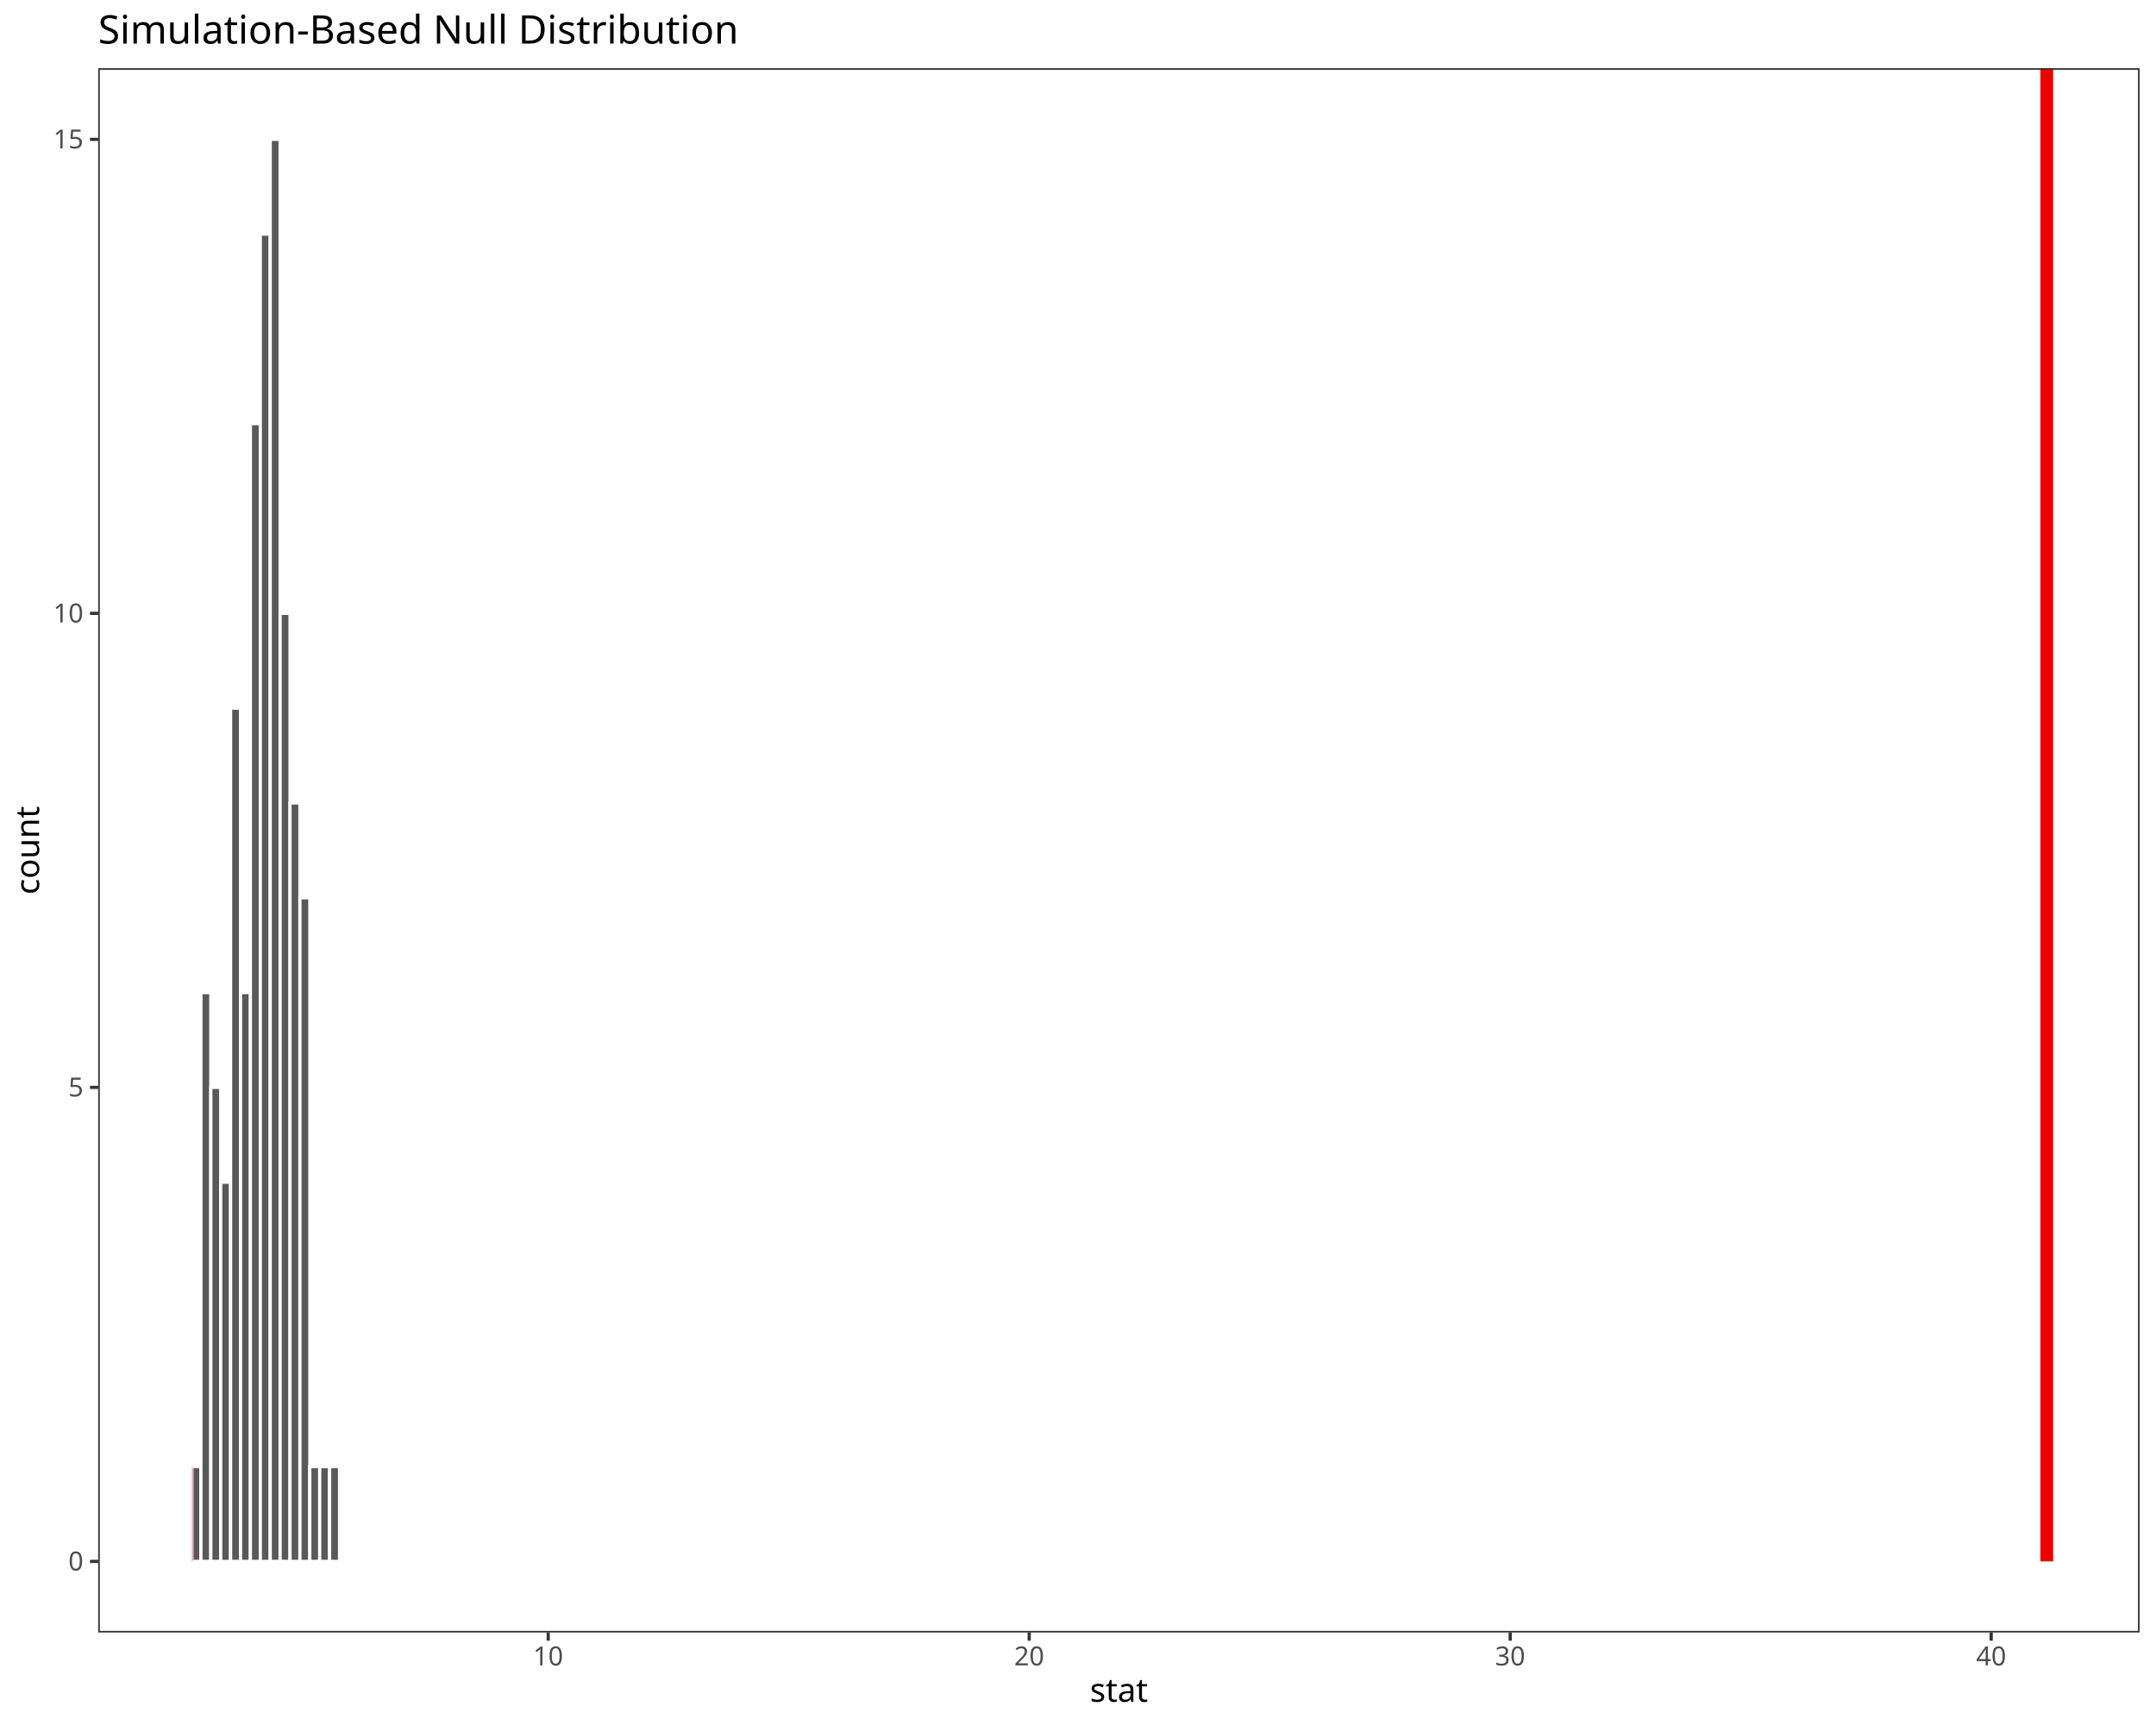
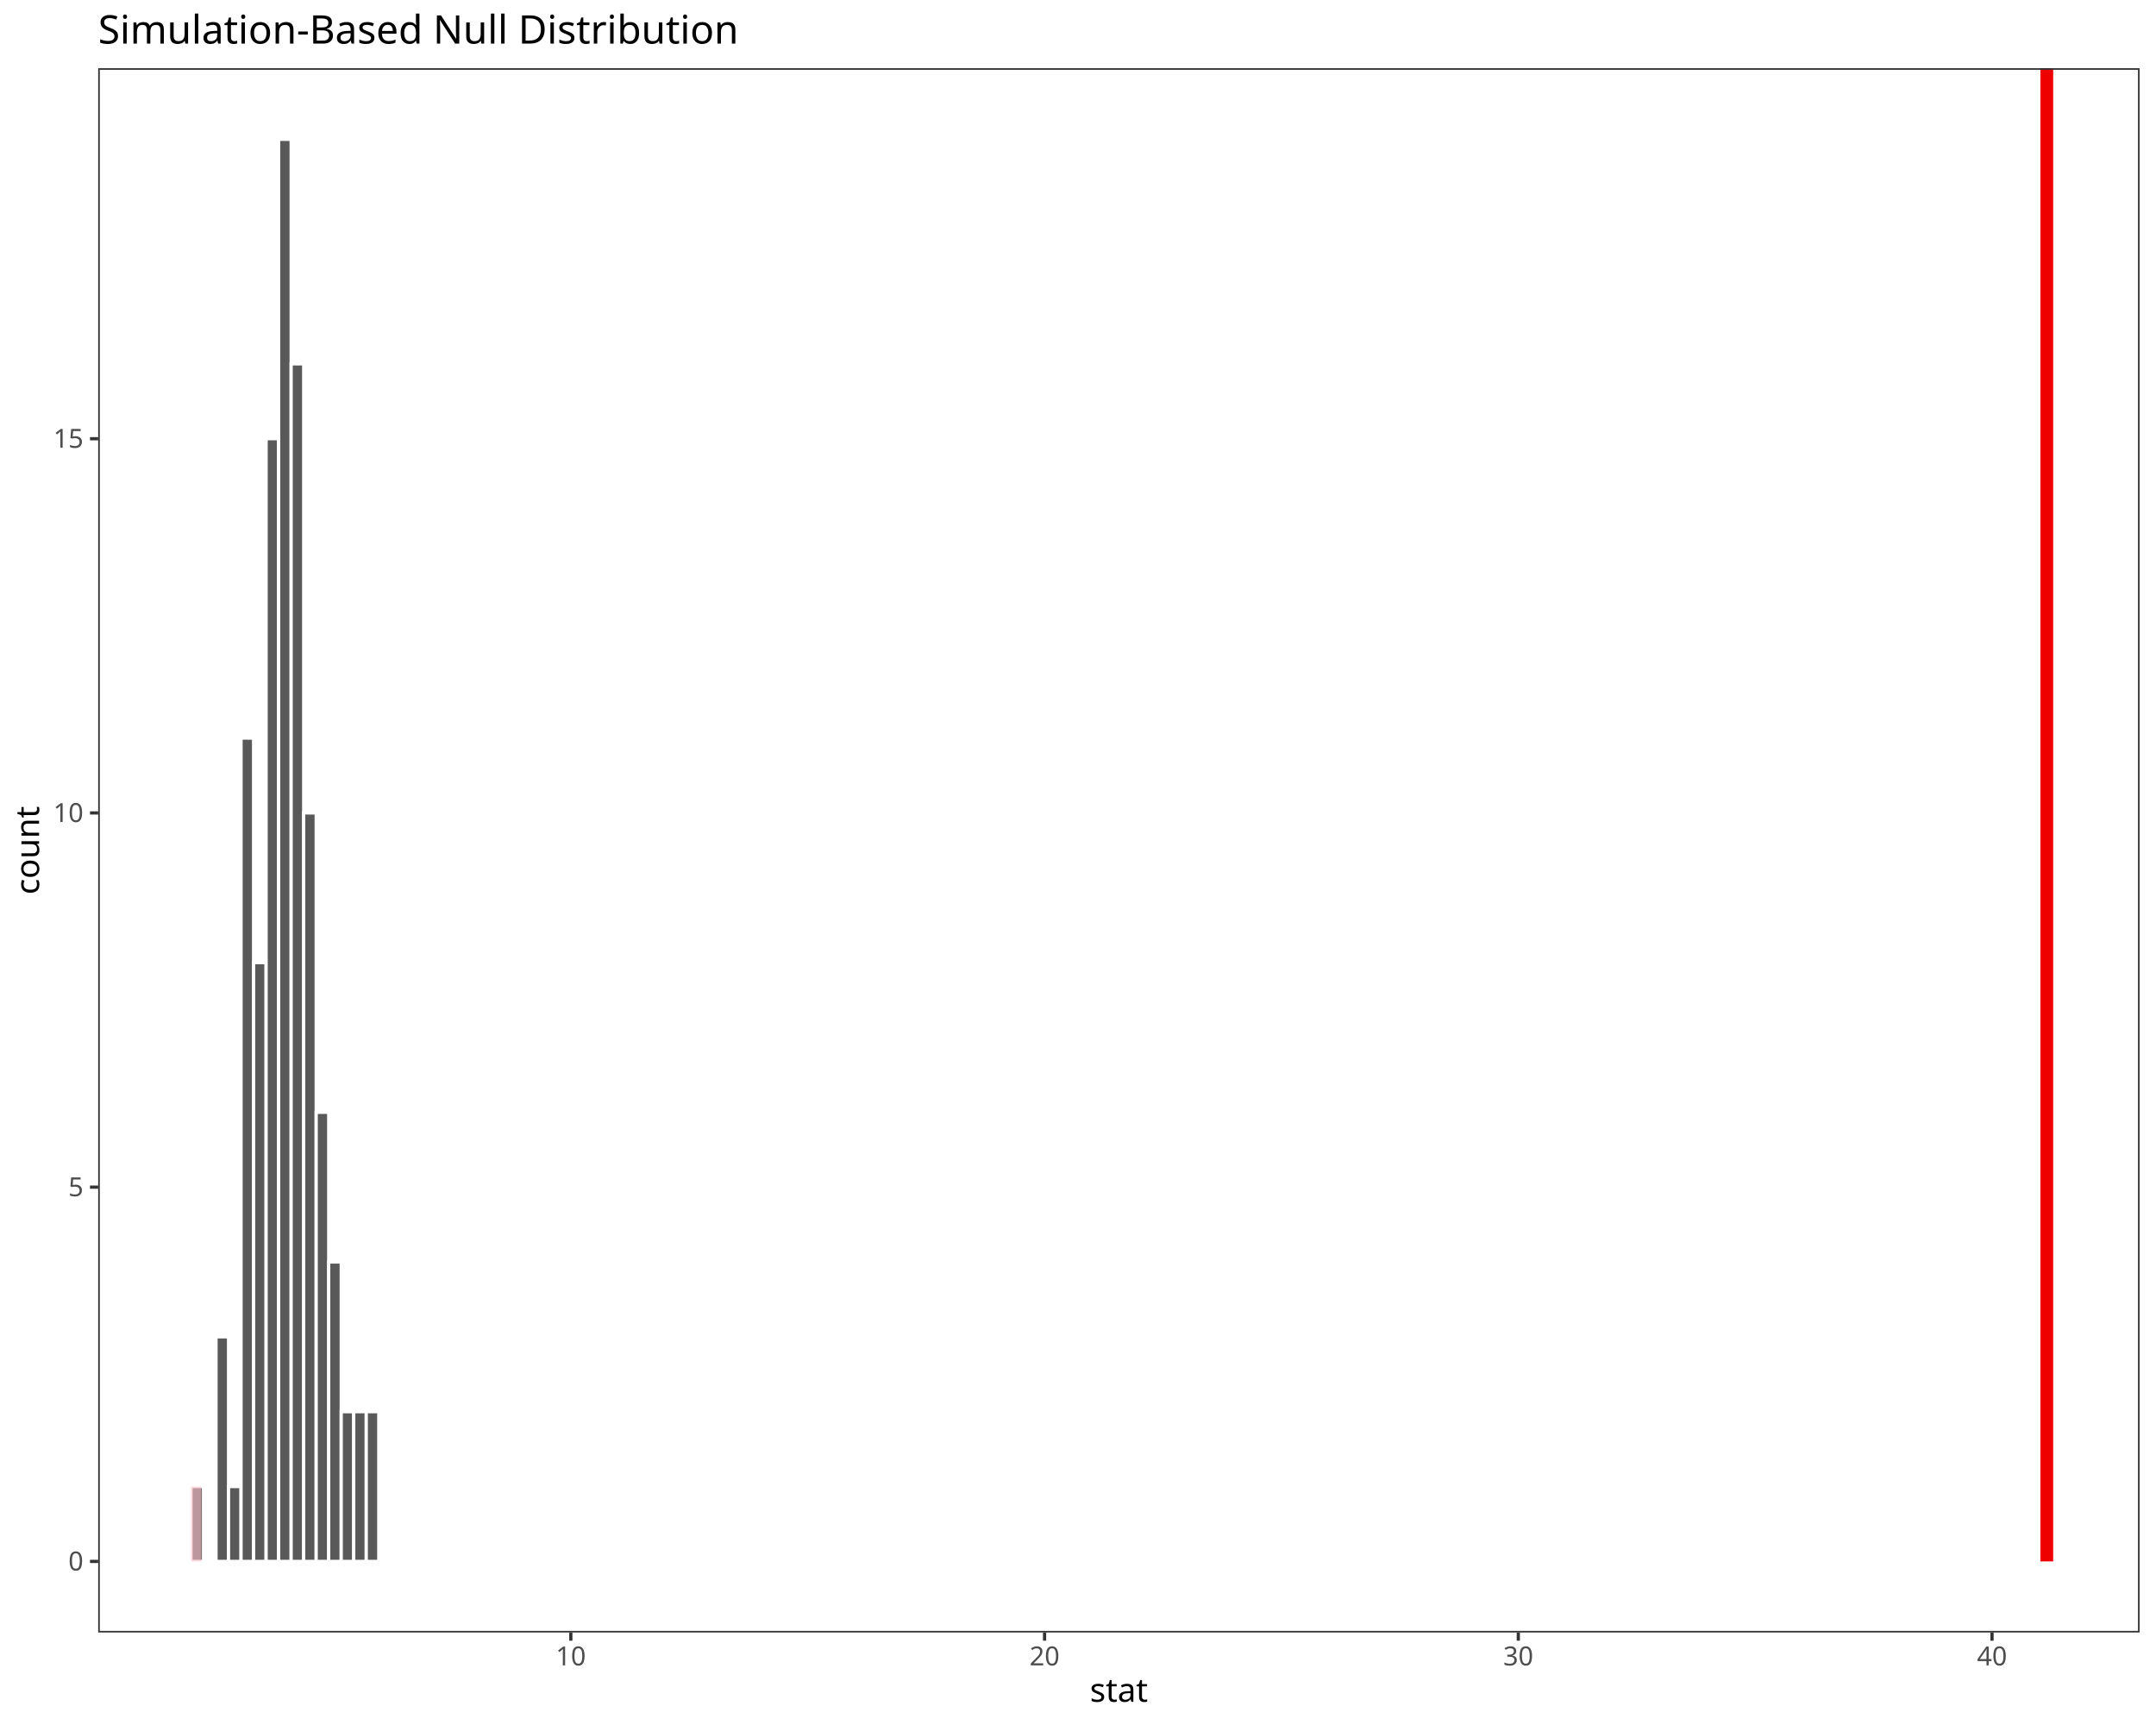
<svg xmlns="http://www.w3.org/2000/svg" class="svglite" data-engine-version="2.0" width="720.00pt" height="576.00pt" viewBox="0 0 720.00 576.00">
  <defs>
    <style type="text/css">
    .svglite line, .svglite polyline, .svglite polygon, .svglite path, .svglite rect, .svglite circle {
      fill: none;
      stroke: #000000;
      stroke-linecap: round;
      stroke-linejoin: round;
      stroke-miterlimit: 10.00;
    }
  </style>
  </defs>
  <rect width="100%" height="100%" style="stroke: none; fill: #FFFFFF;" />
  <defs>
    <clipPath id="cpMC4wMHw3MjAuMDB8MC4wMHw1NzYuMDA=">
      <rect x="0.00" y="0.00" width="720.00" height="576.00" />
    </clipPath>
  </defs>
  <g clip-path="url(#cpMC4wMHw3MjAuMDB8MC4wMHw1NzYuMDA=)">
    <rect x="0.00" y="0.00" width="720.00" height="576.00" style="stroke-width: 1.07; stroke: #FFFFFF; fill: #FFFFFF;" />
  </g>
  <defs>
    <clipPath id="cpMzIuNzl8NzE0LjUyfDIyLjc4fDU0NS4xMQ==">
      <rect x="32.79" y="22.78" width="681.73" height="522.33" />
    </clipPath>
  </defs>
  <g clip-path="url(#cpMzIuNzl8NzE0LjUyfDIyLjc4fDU0NS4xMQ==)">
    <rect x="32.79" y="22.78" width="681.73" height="522.33" style="stroke-width: 1.07; stroke: none; fill: #FFFFFF;" />
-     <rect x="63.78" y="489.71" width="3.31" height="31.66" style="stroke-width: 1.07; stroke: #FFFFFF; stroke-linecap: butt; stroke-linejoin: miter; fill: #595959;" />
-     <rect x="67.09" y="331.43" width="3.31" height="189.94" style="stroke-width: 1.07; stroke: #FFFFFF; stroke-linecap: butt; stroke-linejoin: miter; fill: #595959;" />
-     <rect x="70.40" y="363.09" width="3.31" height="158.28" style="stroke-width: 1.07; stroke: #FFFFFF; stroke-linecap: butt; stroke-linejoin: miter; fill: #595959;" />
-     <rect x="73.70" y="394.75" width="3.31" height="126.63" style="stroke-width: 1.07; stroke: #FFFFFF; stroke-linecap: butt; stroke-linejoin: miter; fill: #595959;" />
-     <rect x="77.01" y="236.46" width="3.31" height="284.91" style="stroke-width: 1.07; stroke: #FFFFFF; stroke-linecap: butt; stroke-linejoin: miter; fill: #595959;" />
-     <rect x="80.32" y="331.43" width="3.31" height="189.94" style="stroke-width: 1.07; stroke: #FFFFFF; stroke-linecap: butt; stroke-linejoin: miter; fill: #595959;" />
-     <rect x="83.62" y="141.49" width="3.31" height="379.88" style="stroke-width: 1.07; stroke: #FFFFFF; stroke-linecap: butt; stroke-linejoin: miter; fill: #595959;" />
-     <rect x="86.93" y="78.18" width="3.31" height="443.19" style="stroke-width: 1.07; stroke: #FFFFFF; stroke-linecap: butt; stroke-linejoin: miter; fill: #595959;" />
-     <rect x="90.24" y="46.53" width="3.31" height="474.84" style="stroke-width: 1.07; stroke: #FFFFFF; stroke-linecap: butt; stroke-linejoin: miter; fill: #595959;" />
-     <rect x="93.54" y="204.81" width="3.31" height="316.56" style="stroke-width: 1.07; stroke: #FFFFFF; stroke-linecap: butt; stroke-linejoin: miter; fill: #595959;" />
-     <rect x="96.85" y="268.12" width="3.31" height="253.25" style="stroke-width: 1.07; stroke: #FFFFFF; stroke-linecap: butt; stroke-linejoin: miter; fill: #595959;" />
-     <rect x="100.16" y="299.78" width="3.31" height="221.59" style="stroke-width: 1.07; stroke: #FFFFFF; stroke-linecap: butt; stroke-linejoin: miter; fill: #595959;" />
-     <rect x="103.46" y="489.71" width="3.31" height="31.66" style="stroke-width: 1.07; stroke: #FFFFFF; stroke-linecap: butt; stroke-linejoin: miter; fill: #595959;" />
-     <rect x="106.77" y="489.71" width="3.31" height="31.66" style="stroke-width: 1.07; stroke: #FFFFFF; stroke-linecap: butt; stroke-linejoin: miter; fill: #595959;" />
-     <rect x="110.08" y="489.71" width="3.31" height="31.66" style="stroke-width: 1.07; stroke: #FFFFFF; stroke-linecap: butt; stroke-linejoin: miter; fill: #595959;" />
-     <polygon points="63.78,489.71 63.78,489.71 64.76,489.71 64.76,489.71 64.76,521.37 64.76,521.37 64.76,521.37 63.78,521.37 63.78,521.37 63.78,521.37 " style="stroke-width: 0.00; stroke: none; stroke-linecap: butt; fill: #FFC0CB; fill-opacity: 0.60;" />
-     <polyline points="63.78,489.71 63.78,489.71 64.76,489.71 64.76,489.71 " style="stroke-width: 1.07; stroke: none; stroke-linecap: butt;" />
+     <rect x="63.78" y="496.38" width="4.18" height="24.99" style="stroke-width: 1.07; stroke: #FFFFFF; stroke-linecap: butt; stroke-linejoin: miter; fill: #595959;" />
+     <rect x="67.96" y="521.37" width="4.18" height="0.00" style="stroke-width: 1.07; stroke: #FFFFFF; stroke-linecap: butt; stroke-linejoin: miter; fill: #595959;" />
+     <rect x="72.14" y="446.39" width="4.18" height="74.98" style="stroke-width: 1.07; stroke: #FFFFFF; stroke-linecap: butt; stroke-linejoin: miter; fill: #595959;" />
+     <rect x="76.32" y="496.38" width="4.18" height="24.99" style="stroke-width: 1.07; stroke: #FFFFFF; stroke-linecap: butt; stroke-linejoin: miter; fill: #595959;" />
+     <rect x="80.50" y="246.46" width="4.18" height="274.91" style="stroke-width: 1.07; stroke: #FFFFFF; stroke-linecap: butt; stroke-linejoin: miter; fill: #595959;" />
+     <rect x="84.69" y="321.44" width="4.18" height="199.93" style="stroke-width: 1.07; stroke: #FFFFFF; stroke-linecap: butt; stroke-linejoin: miter; fill: #595959;" />
+     <rect x="88.87" y="146.49" width="4.18" height="374.88" style="stroke-width: 1.07; stroke: #FFFFFF; stroke-linecap: butt; stroke-linejoin: miter; fill: #595959;" />
+     <rect x="93.05" y="46.53" width="4.18" height="474.84" style="stroke-width: 1.07; stroke: #FFFFFF; stroke-linecap: butt; stroke-linejoin: miter; fill: #595959;" />
+     <rect x="97.23" y="121.50" width="4.18" height="399.87" style="stroke-width: 1.07; stroke: #FFFFFF; stroke-linecap: butt; stroke-linejoin: miter; fill: #595959;" />
+     <rect x="101.41" y="271.45" width="4.18" height="249.92" style="stroke-width: 1.07; stroke: #FFFFFF; stroke-linecap: butt; stroke-linejoin: miter; fill: #595959;" />
+     <rect x="105.59" y="371.42" width="4.18" height="149.95" style="stroke-width: 1.07; stroke: #FFFFFF; stroke-linecap: butt; stroke-linejoin: miter; fill: #595959;" />
+     <rect x="109.77" y="421.40" width="4.18" height="99.97" style="stroke-width: 1.07; stroke: #FFFFFF; stroke-linecap: butt; stroke-linejoin: miter; fill: #595959;" />
+     <rect x="113.95" y="471.39" width="4.18" height="49.98" style="stroke-width: 1.07; stroke: #FFFFFF; stroke-linecap: butt; stroke-linejoin: miter; fill: #595959;" />
+     <rect x="118.13" y="471.39" width="4.18" height="49.98" style="stroke-width: 1.07; stroke: #FFFFFF; stroke-linecap: butt; stroke-linejoin: miter; fill: #595959;" />
+     <rect x="122.31" y="471.39" width="4.18" height="49.98" style="stroke-width: 1.07; stroke: #FFFFFF; stroke-linecap: butt; stroke-linejoin: miter; fill: #595959;" />
+     <polygon points="63.78,496.38 63.79,496.38 67.22,496.38 67.22,496.38 67.23,521.37 67.22,521.37 67.22,521.37 63.79,521.37 63.78,521.37 63.78,521.37 " style="stroke-width: 0.00; stroke: none; stroke-linecap: butt; fill: #FFC0CB; fill-opacity: 0.60;" />
+     <polyline points="63.78,496.38 63.79,496.38 67.22,496.38 67.22,496.38 " style="stroke-width: 1.07; stroke: none; stroke-linecap: butt;" />
    <line x1="683.53" y1="521.37" x2="683.53" y2="22.78" style="stroke-width: 4.27; stroke: #EE0000; stroke-linecap: butt;" />
    <rect x="32.79" y="22.78" width="681.73" height="522.33" style="stroke-width: 1.07; stroke: #333333;" />
  </g>
  <g clip-path="url(#cpMC4wMHw3MjAuMDB8MC4wMHw1NzYuMDA=)">
    <text x="27.86" y="524.40" text-anchor="end" style="font-size: 8.80px; fill: #4D4D4D; font-family: sans;" textLength="4.89px" lengthAdjust="spacingAndGlyphs">0</text>
-     <text x="27.86" y="366.12" text-anchor="end" style="font-size: 8.80px; fill: #4D4D4D; font-family: sans;" textLength="4.89px" lengthAdjust="spacingAndGlyphs">5</text>
-     <text x="27.86" y="207.84" text-anchor="end" style="font-size: 8.80px; fill: #4D4D4D; font-family: sans;" textLength="9.79px" lengthAdjust="spacingAndGlyphs">10</text>
-     <text x="27.86" y="49.55" text-anchor="end" style="font-size: 8.80px; fill: #4D4D4D; font-family: sans;" textLength="9.79px" lengthAdjust="spacingAndGlyphs">15</text>
+     <text x="27.86" y="399.44" text-anchor="end" style="font-size: 8.80px; fill: #4D4D4D; font-family: sans;" textLength="4.89px" lengthAdjust="spacingAndGlyphs">5</text>
+     <text x="27.86" y="274.48" text-anchor="end" style="font-size: 8.80px; fill: #4D4D4D; font-family: sans;" textLength="9.79px" lengthAdjust="spacingAndGlyphs">10</text>
+     <text x="27.86" y="149.52" text-anchor="end" style="font-size: 8.80px; fill: #4D4D4D; font-family: sans;" textLength="9.79px" lengthAdjust="spacingAndGlyphs">15</text>
    <polyline points="30.05,521.37 32.79,521.37 " style="stroke-width: 1.07; stroke: #333333; stroke-linecap: butt;" />
-     <polyline points="30.05,363.09 32.79,363.09 " style="stroke-width: 1.07; stroke: #333333; stroke-linecap: butt;" />
-     <polyline points="30.05,204.81 32.79,204.81 " style="stroke-width: 1.07; stroke: #333333; stroke-linecap: butt;" />
-     <polyline points="30.05,46.53 32.79,46.53 " style="stroke-width: 1.07; stroke: #333333; stroke-linecap: butt;" />
-     <polyline points="183.07,547.85 183.07,545.11 " style="stroke-width: 1.07; stroke: #333333; stroke-linecap: butt;" />
-     <polyline points="343.70,547.85 343.70,545.11 " style="stroke-width: 1.07; stroke: #333333; stroke-linecap: butt;" />
-     <polyline points="504.33,547.85 504.33,545.11 " style="stroke-width: 1.07; stroke: #333333; stroke-linecap: butt;" />
-     <polyline points="664.96,547.85 664.96,545.11 " style="stroke-width: 1.07; stroke: #333333; stroke-linecap: butt;" />
-     <text x="183.07" y="556.10" text-anchor="middle" style="font-size: 8.80px; fill: #4D4D4D; font-family: sans;" textLength="9.79px" lengthAdjust="spacingAndGlyphs">10</text>
-     <text x="343.70" y="556.10" text-anchor="middle" style="font-size: 8.80px; fill: #4D4D4D; font-family: sans;" textLength="9.79px" lengthAdjust="spacingAndGlyphs">20</text>
-     <text x="504.33" y="556.10" text-anchor="middle" style="font-size: 8.80px; fill: #4D4D4D; font-family: sans;" textLength="9.79px" lengthAdjust="spacingAndGlyphs">30</text>
-     <text x="664.96" y="556.10" text-anchor="middle" style="font-size: 8.80px; fill: #4D4D4D; font-family: sans;" textLength="9.79px" lengthAdjust="spacingAndGlyphs">40</text>
+     <polyline points="30.05,396.41 32.79,396.41 " style="stroke-width: 1.07; stroke: #333333; stroke-linecap: butt;" />
+     <polyline points="30.05,271.45 32.79,271.45 " style="stroke-width: 1.07; stroke: #333333; stroke-linecap: butt;" />
+     <polyline points="30.05,146.49 32.79,146.49 " style="stroke-width: 1.07; stroke: #333333; stroke-linecap: butt;" />
+     <polyline points="190.63,547.85 190.63,545.11 " style="stroke-width: 1.07; stroke: #333333; stroke-linecap: butt;" />
+     <polyline points="348.84,547.85 348.84,545.11 " style="stroke-width: 1.07; stroke: #333333; stroke-linecap: butt;" />
+     <polyline points="507.04,547.85 507.04,545.11 " style="stroke-width: 1.07; stroke: #333333; stroke-linecap: butt;" />
+     <polyline points="665.24,547.85 665.24,545.11 " style="stroke-width: 1.07; stroke: #333333; stroke-linecap: butt;" />
+     <text x="190.63" y="556.10" text-anchor="middle" style="font-size: 8.80px; fill: #4D4D4D; font-family: sans;" textLength="9.79px" lengthAdjust="spacingAndGlyphs">10</text>
+     <text x="348.84" y="556.10" text-anchor="middle" style="font-size: 8.80px; fill: #4D4D4D; font-family: sans;" textLength="9.79px" lengthAdjust="spacingAndGlyphs">20</text>
+     <text x="507.04" y="556.10" text-anchor="middle" style="font-size: 8.80px; fill: #4D4D4D; font-family: sans;" textLength="9.79px" lengthAdjust="spacingAndGlyphs">30</text>
+     <text x="665.24" y="556.10" text-anchor="middle" style="font-size: 8.80px; fill: #4D4D4D; font-family: sans;" textLength="9.79px" lengthAdjust="spacingAndGlyphs">40</text>
    <text x="373.66" y="568.24" text-anchor="middle" style="font-size: 11.00px; font-family: sans;" textLength="17.73px" lengthAdjust="spacingAndGlyphs">stat</text>
    <text transform="translate(13.05,283.95) rotate(-90)" text-anchor="middle" style="font-size: 11.00px; font-family: sans;" textLength="26.91px" lengthAdjust="spacingAndGlyphs">count</text>
    <text x="32.79" y="14.56" style="font-size: 13.20px; font-family: sans;" textLength="199.57px" lengthAdjust="spacingAndGlyphs">Simulation-Based Null Distribution</text>
  </g>
</svg>
